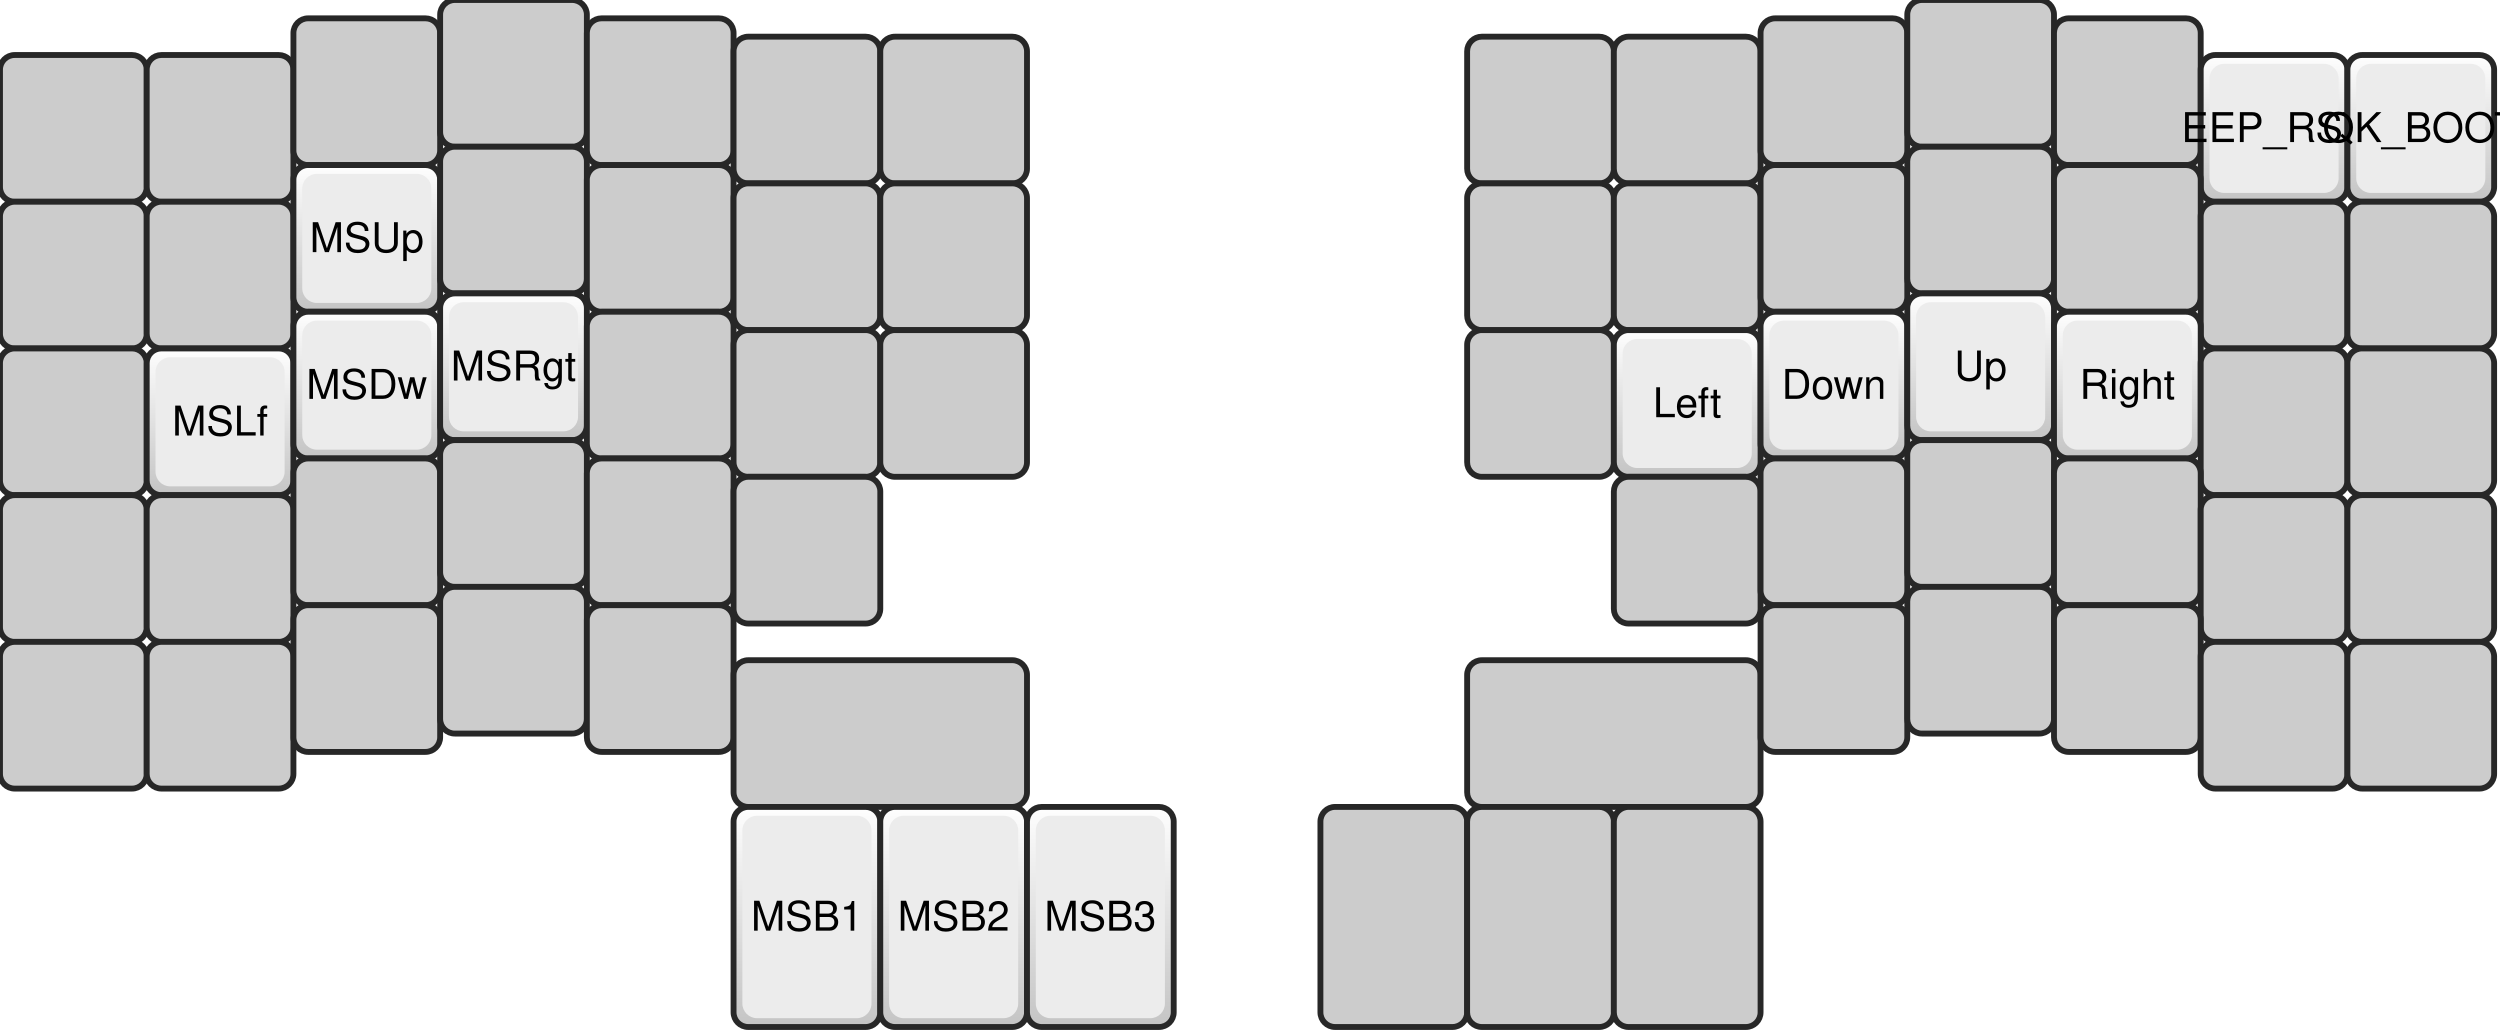
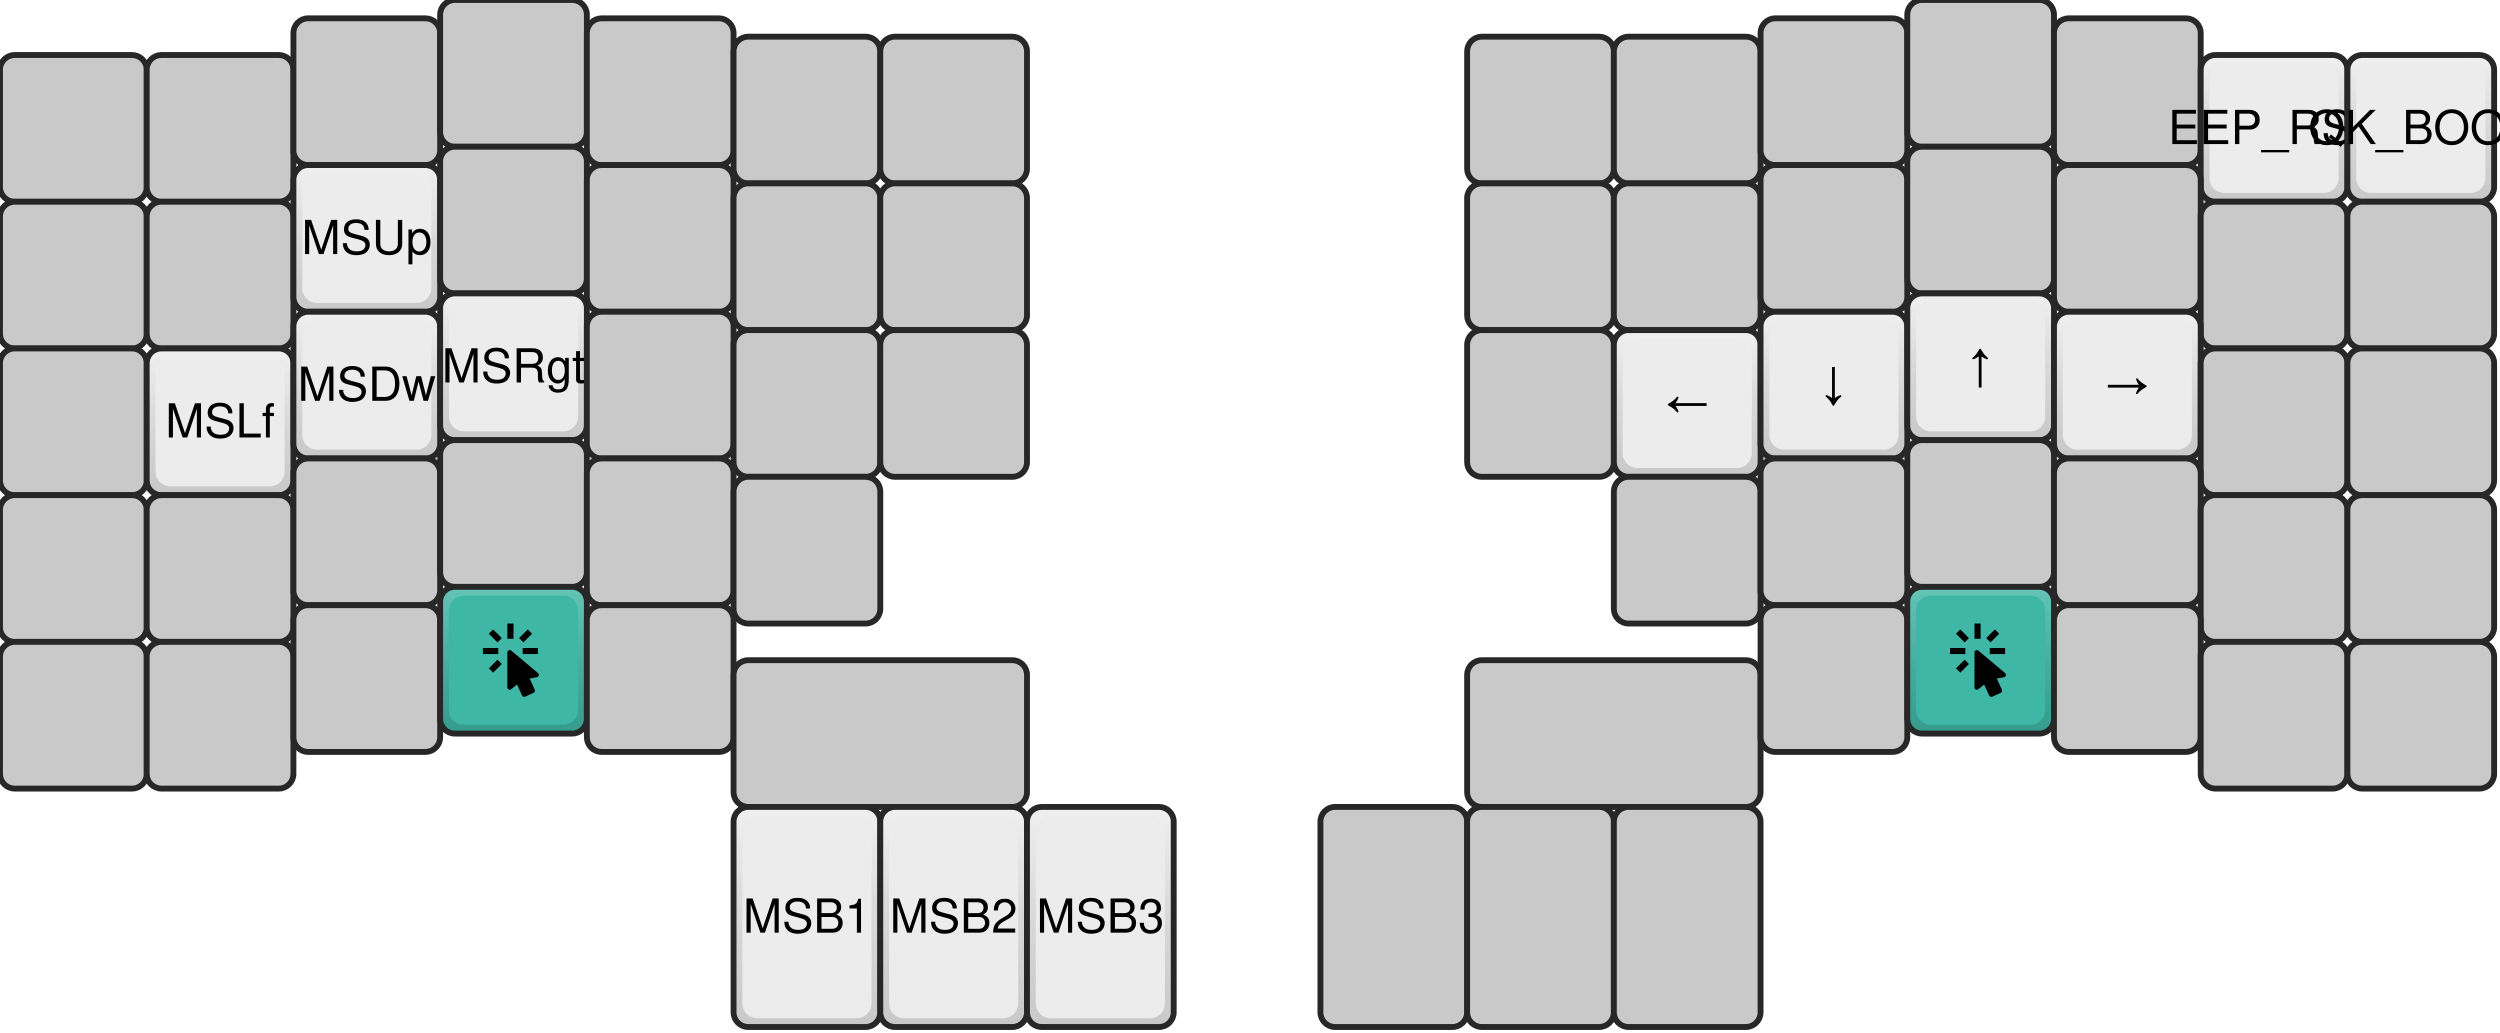
<svg xmlns="http://www.w3.org/2000/svg" width="852" height="352.0">
  <defs>
    <linearGradient id="keycap-border" x1="0%" y1="0%" x2="0%" y2="100%">
-       <stop offset="0%" stop-color="#fefefe" />
-       <stop offset="100%" stop-color="#c4c4c4" />
+       <stop offset="0%" stop-color="rgba(255,255,255,0.2)" />
+       <stop offset="100%" stop-color="rgba(0,0,0,0.15)" />
    </linearGradient>
  </defs>
  <g transform="translate(0, 18.75)">
-     <rect stroke-width="2" stroke="#272727" fill="#ccc" rx="5" width="50" height="50" />
+     <rect fill="#ececec" rx="5" width="50" height="50" />
+     <rect stroke-width="2" stroke="#272727" fill="rgba(0,0,0,0.15)" rx="5" width="50" height="50" />
  </g>
  <g transform="translate(50, 18.75)">
-     <rect stroke-width="2" stroke="#272727" fill="#ccc" rx="5" width="50" height="50" />
+     <rect fill="#ececec" rx="5" width="50" height="50" />
+     <rect stroke-width="2" stroke="#272727" fill="rgba(0,0,0,0.15)" rx="5" width="50" height="50" />
  </g>
  <g transform="translate(100, 6.25)">
-     <rect stroke-width="2" stroke="#272727" fill="#ccc" rx="5" width="50" height="50" />
+     <rect fill="#ececec" rx="5" width="50" height="50" />
+     <rect stroke-width="2" stroke="#272727" fill="rgba(0,0,0,0.15)" rx="5" width="50" height="50" />
  </g>
  <g transform="translate(150, 0)">
-     <rect stroke-width="2" stroke="#272727" fill="#ccc" rx="5" width="50" height="50" />
+     <rect fill="#ececec" rx="5" width="50" height="50" />
+     <rect stroke-width="2" stroke="#272727" fill="rgba(0,0,0,0.15)" rx="5" width="50" height="50" />
  </g>
  <g transform="translate(200, 6.25)">
-     <rect stroke-width="2" stroke="#272727" fill="#ccc" rx="5" width="50" height="50" />
+     <rect fill="#ececec" rx="5" width="50" height="50" />
+     <rect stroke-width="2" stroke="#272727" fill="rgba(0,0,0,0.15)" rx="5" width="50" height="50" />
  </g>
  <g transform="translate(250, 12.5)">
-     <rect stroke-width="2" stroke="#272727" fill="#ccc" rx="5" width="50" height="50" />
+     <rect fill="#ececec" rx="5" width="50" height="50" />
+     <rect stroke-width="2" stroke="#272727" fill="rgba(0,0,0,0.15)" rx="5" width="50" height="50" />
  </g>
  <g transform="translate(300, 12.5)">
-     <rect stroke-width="2" stroke="#272727" fill="#ccc" rx="5" width="50" height="50" />
+     <rect fill="#ececec" rx="5" width="50" height="50" />
+     <rect stroke-width="2" stroke="#272727" fill="rgba(0,0,0,0.15)" rx="5" width="50" height="50" />
  </g>
  <g transform="translate(500, 12.5)">
-     <rect stroke-width="2" stroke="#272727" fill="#ccc" rx="5" width="50" height="50" />
+     <rect fill="#ececec" rx="5" width="50" height="50" />
+     <rect stroke-width="2" stroke="#272727" fill="rgba(0,0,0,0.15)" rx="5" width="50" height="50" />
  </g>
  <g transform="translate(550, 12.5)">
-     <rect stroke-width="2" stroke="#272727" fill="#ccc" rx="5" width="50" height="50" />
+     <rect fill="#ececec" rx="5" width="50" height="50" />
+     <rect stroke-width="2" stroke="#272727" fill="rgba(0,0,0,0.15)" rx="5" width="50" height="50" />
  </g>
  <g transform="translate(600, 6.25)">
-     <rect stroke-width="2" stroke="#272727" fill="#ccc" rx="5" width="50" height="50" />
+     <rect fill="#ececec" rx="5" width="50" height="50" />
+     <rect stroke-width="2" stroke="#272727" fill="rgba(0,0,0,0.15)" rx="5" width="50" height="50" />
  </g>
  <g transform="translate(650, 0)">
-     <rect stroke-width="2" stroke="#272727" fill="#ccc" rx="5" width="50" height="50" />
+     <rect fill="#ececec" rx="5" width="50" height="50" />
+     <rect stroke-width="2" stroke="#272727" fill="rgba(0,0,0,0.15)" rx="5" width="50" height="50" />
  </g>
  <g transform="translate(700, 6.25)">
-     <rect stroke-width="2" stroke="#272727" fill="#ccc" rx="5" width="50" height="50" />
+     <rect fill="#ececec" rx="5" width="50" height="50" />
+     <rect stroke-width="2" stroke="#272727" fill="rgba(0,0,0,0.15)" rx="5" width="50" height="50" />
  </g>
  <g transform="translate(750, 18.75)">
-     <rect rx="5" stroke-width="2" stroke="#272727" fill="url(#keycap-border)" width="50" height="50" />
-     <rect style="fill:#ececec;stroke-width:2" rx="5" x="3" y="3" width="44" height="44" />
-     <text style="font-size:14px;color:#272727;font-family:'Helvetica', 'Arial', sans-serif;text-anchor:middle;dominant-baseline:middle" x="25.0" y="25.0">EEP_RST</text>
+     <rect rx="5" fill="#ececec" width="50" height="50" />
+     <rect rx="5" stroke-width="2" stroke="#272727" fill="url(#keycap-border)" width="50" height="50" />
+     <rect style="fill:#ececec;stroke-width:2" rx="5" x="3" y="3" width="44" height="44" />
+     <text style="font-size:16px;color:#272727;font-family:'Helvetica', 'Arial', sans-serif;text-anchor:middle;dominant-baseline:middle" x="25.0" y="25.0">EEP_RST</text>
  </g>
  <g transform="translate(800, 18.75)">
-     <rect rx="5" stroke-width="2" stroke="#272727" fill="url(#keycap-border)" width="50" height="50" />
-     <rect style="fill:#ececec;stroke-width:2" rx="5" x="3" y="3" width="44" height="44" />
-     <text style="font-size:14px;color:#272727;font-family:'Helvetica', 'Arial', sans-serif;text-anchor:middle;dominant-baseline:middle" x="25.0" y="25.0">QK_BOOT</text>
+     <rect rx="5" fill="#ececec" width="50" height="50" />
+     <rect rx="5" stroke-width="2" stroke="#272727" fill="url(#keycap-border)" width="50" height="50" />
+     <rect style="fill:#ececec;stroke-width:2" rx="5" x="3" y="3" width="44" height="44" />
+     <text style="font-size:16px;color:#272727;font-family:'Helvetica', 'Arial', sans-serif;text-anchor:middle;dominant-baseline:middle" x="25.0" y="25.0">QK_BOOT</text>
  </g>
  <g transform="translate(0, 68.75)">
-     <rect stroke-width="2" stroke="#272727" fill="#ccc" rx="5" width="50" height="50" />
+     <rect fill="#ececec" rx="5" width="50" height="50" />
+     <rect stroke-width="2" stroke="#272727" fill="rgba(0,0,0,0.15)" rx="5" width="50" height="50" />
  </g>
  <g transform="translate(50, 68.75)">
-     <rect stroke-width="2" stroke="#272727" fill="#ccc" rx="5" width="50" height="50" />
+     <rect fill="#ececec" rx="5" width="50" height="50" />
+     <rect stroke-width="2" stroke="#272727" fill="rgba(0,0,0,0.15)" rx="5" width="50" height="50" />
  </g>
  <g transform="translate(100, 56.25)">
-     <rect rx="5" stroke-width="2" stroke="#272727" fill="url(#keycap-border)" width="50" height="50" />
-     <rect style="fill:#ececec;stroke-width:2" rx="5" x="3" y="3" width="44" height="44" />
-     <text style="font-size:14px;color:#272727;font-family:'Helvetica', 'Arial', sans-serif;text-anchor:middle;dominant-baseline:middle" x="25.0" y="25.0">MSUp</text>
+     <rect rx="5" fill="#ececec" width="50" height="50" />
+     <rect rx="5" stroke-width="2" stroke="#272727" fill="url(#keycap-border)" width="50" height="50" />
+     <rect style="fill:#ececec;stroke-width:2" rx="5" x="3" y="3" width="44" height="44" />
+     <text style="font-size:16px;color:#272727;font-family:'Helvetica', 'Arial', sans-serif;text-anchor:middle;dominant-baseline:middle" x="25.0" y="25.0">MSUp</text>
  </g>
  <g transform="translate(150, 50)">
-     <rect stroke-width="2" stroke="#272727" fill="#ccc" rx="5" width="50" height="50" />
+     <rect fill="#ececec" rx="5" width="50" height="50" />
+     <rect stroke-width="2" stroke="#272727" fill="rgba(0,0,0,0.15)" rx="5" width="50" height="50" />
  </g>
  <g transform="translate(200, 56.25)">
-     <rect stroke-width="2" stroke="#272727" fill="#ccc" rx="5" width="50" height="50" />
+     <rect fill="#ececec" rx="5" width="50" height="50" />
+     <rect stroke-width="2" stroke="#272727" fill="rgba(0,0,0,0.15)" rx="5" width="50" height="50" />
  </g>
  <g transform="translate(250, 62.5)">
-     <rect stroke-width="2" stroke="#272727" fill="#ccc" rx="5" width="50" height="50" />
+     <rect fill="#ececec" rx="5" width="50" height="50" />
+     <rect stroke-width="2" stroke="#272727" fill="rgba(0,0,0,0.15)" rx="5" width="50" height="50" />
  </g>
  <g transform="translate(300, 62.5)">
-     <rect stroke-width="2" stroke="#272727" fill="#ccc" rx="5" width="50" height="50" />
+     <rect fill="#ececec" rx="5" width="50" height="50" />
+     <rect stroke-width="2" stroke="#272727" fill="rgba(0,0,0,0.15)" rx="5" width="50" height="50" />
  </g>
  <g transform="translate(500, 62.5)">
-     <rect stroke-width="2" stroke="#272727" fill="#ccc" rx="5" width="50" height="50" />
+     <rect fill="#ececec" rx="5" width="50" height="50" />
+     <rect stroke-width="2" stroke="#272727" fill="rgba(0,0,0,0.15)" rx="5" width="50" height="50" />
  </g>
  <g transform="translate(550, 62.5)">
-     <rect stroke-width="2" stroke="#272727" fill="#ccc" rx="5" width="50" height="50" />
+     <rect fill="#ececec" rx="5" width="50" height="50" />
+     <rect stroke-width="2" stroke="#272727" fill="rgba(0,0,0,0.15)" rx="5" width="50" height="50" />
  </g>
  <g transform="translate(600, 56.25)">
-     <rect stroke-width="2" stroke="#272727" fill="#ccc" rx="5" width="50" height="50" />
+     <rect fill="#ececec" rx="5" width="50" height="50" />
+     <rect stroke-width="2" stroke="#272727" fill="rgba(0,0,0,0.15)" rx="5" width="50" height="50" />
  </g>
  <g transform="translate(650, 50)">
-     <rect stroke-width="2" stroke="#272727" fill="#ccc" rx="5" width="50" height="50" />
+     <rect fill="#ececec" rx="5" width="50" height="50" />
+     <rect stroke-width="2" stroke="#272727" fill="rgba(0,0,0,0.15)" rx="5" width="50" height="50" />
  </g>
  <g transform="translate(700, 56.25)">
-     <rect stroke-width="2" stroke="#272727" fill="#ccc" rx="5" width="50" height="50" />
+     <rect fill="#ececec" rx="5" width="50" height="50" />
+     <rect stroke-width="2" stroke="#272727" fill="rgba(0,0,0,0.15)" rx="5" width="50" height="50" />
  </g>
  <g transform="translate(750, 68.75)">
-     <rect stroke-width="2" stroke="#272727" fill="#ccc" rx="5" width="50" height="50" />
+     <rect fill="#ececec" rx="5" width="50" height="50" />
+     <rect stroke-width="2" stroke="#272727" fill="rgba(0,0,0,0.15)" rx="5" width="50" height="50" />
  </g>
  <g transform="translate(800, 68.75)">
-     <rect stroke-width="2" stroke="#272727" fill="#ccc" rx="5" width="50" height="50" />
+     <rect fill="#ececec" rx="5" width="50" height="50" />
+     <rect stroke-width="2" stroke="#272727" fill="rgba(0,0,0,0.15)" rx="5" width="50" height="50" />
  </g>
  <g transform="translate(0, 118.75)">
-     <rect stroke-width="2" stroke="#272727" fill="#ccc" rx="5" width="50" height="50" />
+     <rect fill="#ececec" rx="5" width="50" height="50" />
+     <rect stroke-width="2" stroke="#272727" fill="rgba(0,0,0,0.15)" rx="5" width="50" height="50" />
  </g>
  <g transform="translate(50, 118.75)">
-     <rect rx="5" stroke-width="2" stroke="#272727" fill="url(#keycap-border)" width="50" height="50" />
-     <rect style="fill:#ececec;stroke-width:2" rx="5" x="3" y="3" width="44" height="44" />
-     <text style="font-size:14px;color:#272727;font-family:'Helvetica', 'Arial', sans-serif;text-anchor:middle;dominant-baseline:middle" x="25.0" y="25.0">MSLf</text>
+     <rect rx="5" fill="#ececec" width="50" height="50" />
+     <rect rx="5" stroke-width="2" stroke="#272727" fill="url(#keycap-border)" width="50" height="50" />
+     <rect style="fill:#ececec;stroke-width:2" rx="5" x="3" y="3" width="44" height="44" />
+     <text style="font-size:16px;color:#272727;font-family:'Helvetica', 'Arial', sans-serif;text-anchor:middle;dominant-baseline:middle" x="25.0" y="25.0">MSLf</text>
  </g>
  <g transform="translate(100, 106.25)">
-     <rect rx="5" stroke-width="2" stroke="#272727" fill="url(#keycap-border)" width="50" height="50" />
-     <rect style="fill:#ececec;stroke-width:2" rx="5" x="3" y="3" width="44" height="44" />
-     <text style="font-size:14px;color:#272727;font-family:'Helvetica', 'Arial', sans-serif;text-anchor:middle;dominant-baseline:middle" x="25.0" y="25.0">MSDw</text>
+     <rect rx="5" fill="#ececec" width="50" height="50" />
+     <rect rx="5" stroke-width="2" stroke="#272727" fill="url(#keycap-border)" width="50" height="50" />
+     <rect style="fill:#ececec;stroke-width:2" rx="5" x="3" y="3" width="44" height="44" />
+     <text style="font-size:16px;color:#272727;font-family:'Helvetica', 'Arial', sans-serif;text-anchor:middle;dominant-baseline:middle" x="25.0" y="25.0">MSDw</text>
  </g>
  <g transform="translate(150, 100)">
-     <rect rx="5" stroke-width="2" stroke="#272727" fill="url(#keycap-border)" width="50" height="50" />
-     <rect style="fill:#ececec;stroke-width:2" rx="5" x="3" y="3" width="44" height="44" />
-     <text style="font-size:14px;color:#272727;font-family:'Helvetica', 'Arial', sans-serif;text-anchor:middle;dominant-baseline:middle" x="25.0" y="25.0">MSRgt</text>
+     <rect rx="5" fill="#ececec" width="50" height="50" />
+     <rect rx="5" stroke-width="2" stroke="#272727" fill="url(#keycap-border)" width="50" height="50" />
+     <rect style="fill:#ececec;stroke-width:2" rx="5" x="3" y="3" width="44" height="44" />
+     <text style="font-size:16px;color:#272727;font-family:'Helvetica', 'Arial', sans-serif;text-anchor:middle;dominant-baseline:middle" x="25.0" y="25.0">MSRgt</text>
  </g>
  <g transform="translate(200, 106.25)">
-     <rect stroke-width="2" stroke="#272727" fill="#ccc" rx="5" width="50" height="50" />
+     <rect fill="#ececec" rx="5" width="50" height="50" />
+     <rect stroke-width="2" stroke="#272727" fill="rgba(0,0,0,0.15)" rx="5" width="50" height="50" />
  </g>
  <g transform="translate(250, 112.5)">
-     <rect stroke-width="2" stroke="#272727" fill="#ccc" rx="5" width="50" height="50" />
+     <rect fill="#ececec" rx="5" width="50" height="50" />
+     <rect stroke-width="2" stroke="#272727" fill="rgba(0,0,0,0.15)" rx="5" width="50" height="50" />
  </g>
  <g transform="translate(300, 112.5)">
-     <rect stroke-width="2" stroke="#272727" fill="#ccc" rx="5" width="50" height="50" />
+     <rect fill="#ececec" rx="5" width="50" height="50" />
+     <rect stroke-width="2" stroke="#272727" fill="rgba(0,0,0,0.15)" rx="5" width="50" height="50" />
  </g>
  <g transform="translate(500, 112.5)">
-     <rect stroke-width="2" stroke="#272727" fill="#ccc" rx="5" width="50" height="50" />
+     <rect fill="#ececec" rx="5" width="50" height="50" />
+     <rect stroke-width="2" stroke="#272727" fill="rgba(0,0,0,0.15)" rx="5" width="50" height="50" />
  </g>
  <g transform="translate(550, 112.5)">
-     <rect rx="5" stroke-width="2" stroke="#272727" fill="url(#keycap-border)" width="50" height="50" />
-     <rect style="fill:#ececec;stroke-width:2" rx="5" x="3" y="3" width="44" height="44" />
-     <text style="font-size:14px;color:#272727;font-family:'Helvetica', 'Arial', sans-serif;text-anchor:middle;dominant-baseline:middle" x="25.0" y="25.0">Left</text>
+     <rect rx="5" fill="#ececec" width="50" height="50" />
+     <rect rx="5" stroke-width="2" stroke="#272727" fill="url(#keycap-border)" width="50" height="50" />
+     <rect style="fill:#ececec;stroke-width:2" rx="5" x="3" y="3" width="44" height="44" />
+     <text style="font-size:16px;color:#272727;font-family:'Helvetica', 'Arial', sans-serif;text-anchor:middle;dominant-baseline:middle" x="25.0" y="25.0">←</text>
  </g>
  <g transform="translate(600, 106.25)">
-     <rect rx="5" stroke-width="2" stroke="#272727" fill="url(#keycap-border)" width="50" height="50" />
-     <rect style="fill:#ececec;stroke-width:2" rx="5" x="3" y="3" width="44" height="44" />
-     <text style="font-size:14px;color:#272727;font-family:'Helvetica', 'Arial', sans-serif;text-anchor:middle;dominant-baseline:middle" x="25.0" y="25.0">Down</text>
+     <rect rx="5" fill="#ececec" width="50" height="50" />
+     <rect rx="5" stroke-width="2" stroke="#272727" fill="url(#keycap-border)" width="50" height="50" />
+     <rect style="fill:#ececec;stroke-width:2" rx="5" x="3" y="3" width="44" height="44" />
+     <text style="font-size:16px;color:#272727;font-family:'Helvetica', 'Arial', sans-serif;text-anchor:middle;dominant-baseline:middle" x="25.0" y="25.0">↓</text>
  </g>
  <g transform="translate(650, 100)">
-     <rect rx="5" stroke-width="2" stroke="#272727" fill="url(#keycap-border)" width="50" height="50" />
-     <rect style="fill:#ececec;stroke-width:2" rx="5" x="3" y="3" width="44" height="44" />
-     <text style="font-size:14px;color:#272727;font-family:'Helvetica', 'Arial', sans-serif;text-anchor:middle;dominant-baseline:middle" x="25.0" y="25.0">Up</text>
+     <rect rx="5" fill="#ececec" width="50" height="50" />
+     <rect rx="5" stroke-width="2" stroke="#272727" fill="url(#keycap-border)" width="50" height="50" />
+     <rect style="fill:#ececec;stroke-width:2" rx="5" x="3" y="3" width="44" height="44" />
+     <text style="font-size:16px;color:#272727;font-family:'Helvetica', 'Arial', sans-serif;text-anchor:middle;dominant-baseline:middle" x="25.0" y="25.0">↑</text>
  </g>
  <g transform="translate(700, 106.25)">
-     <rect rx="5" stroke-width="2" stroke="#272727" fill="url(#keycap-border)" width="50" height="50" />
-     <rect style="fill:#ececec;stroke-width:2" rx="5" x="3" y="3" width="44" height="44" />
-     <text style="font-size:14px;color:#272727;font-family:'Helvetica', 'Arial', sans-serif;text-anchor:middle;dominant-baseline:middle" x="25.0" y="25.0">Right</text>
+     <rect rx="5" fill="#ececec" width="50" height="50" />
+     <rect rx="5" stroke-width="2" stroke="#272727" fill="url(#keycap-border)" width="50" height="50" />
+     <rect style="fill:#ececec;stroke-width:2" rx="5" x="3" y="3" width="44" height="44" />
+     <text style="font-size:16px;color:#272727;font-family:'Helvetica', 'Arial', sans-serif;text-anchor:middle;dominant-baseline:middle" x="25.0" y="25.0">→</text>
  </g>
  <g transform="translate(750, 118.75)">
-     <rect stroke-width="2" stroke="#272727" fill="#ccc" rx="5" width="50" height="50" />
+     <rect fill="#ececec" rx="5" width="50" height="50" />
+     <rect stroke-width="2" stroke="#272727" fill="rgba(0,0,0,0.15)" rx="5" width="50" height="50" />
  </g>
  <g transform="translate(800, 118.75)">
-     <rect stroke-width="2" stroke="#272727" fill="#ccc" rx="5" width="50" height="50" />
+     <rect fill="#ececec" rx="5" width="50" height="50" />
+     <rect stroke-width="2" stroke="#272727" fill="rgba(0,0,0,0.15)" rx="5" width="50" height="50" />
  </g>
  <g transform="translate(0, 168.75)">
-     <rect stroke-width="2" stroke="#272727" fill="#ccc" rx="5" width="50" height="50" />
+     <rect fill="#ececec" rx="5" width="50" height="50" />
+     <rect stroke-width="2" stroke="#272727" fill="rgba(0,0,0,0.15)" rx="5" width="50" height="50" />
  </g>
  <g transform="translate(50, 168.75)">
-     <rect stroke-width="2" stroke="#272727" fill="#ccc" rx="5" width="50" height="50" />
+     <rect fill="#ececec" rx="5" width="50" height="50" />
+     <rect stroke-width="2" stroke="#272727" fill="rgba(0,0,0,0.15)" rx="5" width="50" height="50" />
  </g>
  <g transform="translate(100, 156.25)">
-     <rect stroke-width="2" stroke="#272727" fill="#ccc" rx="5" width="50" height="50" />
+     <rect fill="#ececec" rx="5" width="50" height="50" />
+     <rect stroke-width="2" stroke="#272727" fill="rgba(0,0,0,0.15)" rx="5" width="50" height="50" />
  </g>
  <g transform="translate(150, 150)">
-     <rect stroke-width="2" stroke="#272727" fill="#ccc" rx="5" width="50" height="50" />
+     <rect fill="#ececec" rx="5" width="50" height="50" />
+     <rect stroke-width="2" stroke="#272727" fill="rgba(0,0,0,0.15)" rx="5" width="50" height="50" />
  </g>
  <g transform="translate(200, 156.25)">
-     <rect stroke-width="2" stroke="#272727" fill="#ccc" rx="5" width="50" height="50" />
+     <rect fill="#ececec" rx="5" width="50" height="50" />
+     <rect stroke-width="2" stroke="#272727" fill="rgba(0,0,0,0.15)" rx="5" width="50" height="50" />
  </g>
  <g transform="translate(250, 162.5)">
-     <rect stroke-width="2" stroke="#272727" fill="#ccc" rx="5" width="50" height="50" />
+     <rect fill="#ececec" rx="5" width="50" height="50" />
+     <rect stroke-width="2" stroke="#272727" fill="rgba(0,0,0,0.15)" rx="5" width="50" height="50" />
  </g>
  <g transform="translate(550, 162.5)">
-     <rect stroke-width="2" stroke="#272727" fill="#ccc" rx="5" width="50" height="50" />
+     <rect fill="#ececec" rx="5" width="50" height="50" />
+     <rect stroke-width="2" stroke="#272727" fill="rgba(0,0,0,0.15)" rx="5" width="50" height="50" />
  </g>
  <g transform="translate(600, 156.25)">
-     <rect stroke-width="2" stroke="#272727" fill="#ccc" rx="5" width="50" height="50" />
+     <rect fill="#ececec" rx="5" width="50" height="50" />
+     <rect stroke-width="2" stroke="#272727" fill="rgba(0,0,0,0.15)" rx="5" width="50" height="50" />
  </g>
  <g transform="translate(650, 150)">
-     <rect stroke-width="2" stroke="#272727" fill="#ccc" rx="5" width="50" height="50" />
+     <rect fill="#ececec" rx="5" width="50" height="50" />
+     <rect stroke-width="2" stroke="#272727" fill="rgba(0,0,0,0.15)" rx="5" width="50" height="50" />
  </g>
  <g transform="translate(700, 156.25)">
-     <rect stroke-width="2" stroke="#272727" fill="#ccc" rx="5" width="50" height="50" />
+     <rect fill="#ececec" rx="5" width="50" height="50" />
+     <rect stroke-width="2" stroke="#272727" fill="rgba(0,0,0,0.15)" rx="5" width="50" height="50" />
  </g>
  <g transform="translate(750, 168.75)">
-     <rect stroke-width="2" stroke="#272727" fill="#ccc" rx="5" width="50" height="50" />
+     <rect fill="#ececec" rx="5" width="50" height="50" />
+     <rect stroke-width="2" stroke="#272727" fill="rgba(0,0,0,0.15)" rx="5" width="50" height="50" />
  </g>
  <g transform="translate(800, 168.75)">
-     <rect stroke-width="2" stroke="#272727" fill="#ccc" rx="5" width="50" height="50" />
+     <rect fill="#ececec" rx="5" width="50" height="50" />
+     <rect stroke-width="2" stroke="#272727" fill="rgba(0,0,0,0.15)" rx="5" width="50" height="50" />
  </g>
  <g transform="translate(0, 218.75)">
-     <rect stroke-width="2" stroke="#272727" fill="#ccc" rx="5" width="50" height="50" />
+     <rect fill="#ececec" rx="5" width="50" height="50" />
+     <rect stroke-width="2" stroke="#272727" fill="rgba(0,0,0,0.15)" rx="5" width="50" height="50" />
  </g>
  <g transform="translate(50, 218.75)">
-     <rect stroke-width="2" stroke="#272727" fill="#ccc" rx="5" width="50" height="50" />
+     <rect fill="#ececec" rx="5" width="50" height="50" />
+     <rect stroke-width="2" stroke="#272727" fill="rgba(0,0,0,0.15)" rx="5" width="50" height="50" />
  </g>
  <g transform="translate(100, 206.25)">
-     <rect stroke-width="2" stroke="#272727" fill="#ccc" rx="5" width="50" height="50" />
+     <rect fill="#ececec" rx="5" width="50" height="50" />
+     <rect stroke-width="2" stroke="#272727" fill="rgba(0,0,0,0.15)" rx="5" width="50" height="50" />
  </g>
  <g transform="translate(150, 200)">
-     <rect stroke-width="2" stroke="#272727" fill="#ccc" rx="5" width="50" height="50" />
+     <rect rx="5" fill="#3eb7a6" width="50" height="50" />
+     <rect rx="5" stroke-width="2" stroke="#272727" fill="url(#keycap-border)" width="50" height="50" />
+     <rect style="fill:#3eb7a6;stroke-width:2" rx="5" x="3" y="3" width="44" height="44" />
+     <svg x="12.5" y="12.5" width="25" height="25">
+       <svg viewBox="0 0 24 24">
+         <path d="M10.76,8.69A0.76,0.76 0 0,0 10,9.45V20.9C10,21.32 10.34,21.66 10.76,21.66C10.95,21.66 11.11,21.6 11.24,21.5L13.15,19.95L14.81,23.57C14.94,23.84 15.21,24 15.5,24C15.61,24 15.72,24 15.83,23.92L18.59,22.64C18.97,22.46 19.15,22 18.95,21.63L17.28,18L19.69,17.55C19.85,17.5 20,17.43 20.12,17.29C20.39,16.97 20.35,16.5 20,16.21L11.26,8.86L11.25,8.87C11.12,8.76 10.95,8.69 10.76,8.69M15,10V8H20V10H15M13.83,4.76L16.66,1.93L18.07,3.34L15.24,6.17L13.83,4.76M10,0H12V5H10V0M3.93,14.66L6.76,11.83L8.17,13.24L5.34,16.07L3.93,14.66M3.93,3.34L5.34,1.93L8.17,4.76L6.76,6.17L3.93,3.34M7,10H2V8H7V10" />
+       </svg>
+     </svg>
  </g>
  <g transform="translate(200, 206.25)">
-     <rect stroke-width="2" stroke="#272727" fill="#ccc" rx="5" width="50" height="50" />
+     <rect fill="#ececec" rx="5" width="50" height="50" />
+     <rect stroke-width="2" stroke="#272727" fill="rgba(0,0,0,0.15)" rx="5" width="50" height="50" />
  </g>
  <g transform="translate(250, 225.0)">
-     <rect stroke-width="2" stroke="#272727" fill="#ccc" rx="5" width="100" height="50" />
+     <rect fill="#ececec" rx="5" width="100" height="50" />
+     <rect stroke-width="2" stroke="#272727" fill="rgba(0,0,0,0.15)" rx="5" width="100" height="50" />
  </g>
  <g transform="translate(500, 225.0)">
-     <rect stroke-width="2" stroke="#272727" fill="#ccc" rx="5" width="100" height="50" />
+     <rect fill="#ececec" rx="5" width="100" height="50" />
+     <rect stroke-width="2" stroke="#272727" fill="rgba(0,0,0,0.15)" rx="5" width="100" height="50" />
  </g>
  <g transform="translate(600, 206.25)">
-     <rect stroke-width="2" stroke="#272727" fill="#ccc" rx="5" width="50" height="50" />
+     <rect fill="#ececec" rx="5" width="50" height="50" />
+     <rect stroke-width="2" stroke="#272727" fill="rgba(0,0,0,0.15)" rx="5" width="50" height="50" />
  </g>
  <g transform="translate(650, 200)">
-     <rect stroke-width="2" stroke="#272727" fill="#ccc" rx="5" width="50" height="50" />
+     <rect rx="5" fill="#3eb7a6" width="50" height="50" />
+     <rect rx="5" stroke-width="2" stroke="#272727" fill="url(#keycap-border)" width="50" height="50" />
+     <rect style="fill:#3eb7a6;stroke-width:2" rx="5" x="3" y="3" width="44" height="44" />
+     <svg x="12.5" y="12.5" width="25" height="25">
+       <svg viewBox="0 0 24 24">
+         <path d="M10.76,8.69A0.76,0.76 0 0,0 10,9.45V20.9C10,21.32 10.34,21.66 10.76,21.66C10.95,21.66 11.11,21.6 11.24,21.5L13.15,19.95L14.81,23.57C14.94,23.84 15.21,24 15.5,24C15.61,24 15.72,24 15.83,23.92L18.59,22.64C18.97,22.46 19.15,22 18.95,21.63L17.28,18L19.69,17.55C19.85,17.5 20,17.43 20.12,17.29C20.39,16.97 20.35,16.5 20,16.21L11.26,8.86L11.25,8.87C11.12,8.76 10.95,8.69 10.76,8.69M15,10V8H20V10H15M13.83,4.76L16.66,1.93L18.07,3.34L15.24,6.17L13.83,4.76M10,0H12V5H10V0M3.93,14.66L6.76,11.83L8.17,13.24L5.34,16.07L3.93,14.66M3.93,3.34L5.34,1.93L8.17,4.76L6.76,6.17L3.93,3.34M7,10H2V8H7V10" />
+       </svg>
+     </svg>
  </g>
  <g transform="translate(700, 206.25)">
-     <rect stroke-width="2" stroke="#272727" fill="#ccc" rx="5" width="50" height="50" />
+     <rect fill="#ececec" rx="5" width="50" height="50" />
+     <rect stroke-width="2" stroke="#272727" fill="rgba(0,0,0,0.15)" rx="5" width="50" height="50" />
  </g>
  <g transform="translate(750, 218.75)">
-     <rect stroke-width="2" stroke="#272727" fill="#ccc" rx="5" width="50" height="50" />
+     <rect fill="#ececec" rx="5" width="50" height="50" />
+     <rect stroke-width="2" stroke="#272727" fill="rgba(0,0,0,0.15)" rx="5" width="50" height="50" />
  </g>
  <g transform="translate(800, 218.75)">
-     <rect stroke-width="2" stroke="#272727" fill="#ccc" rx="5" width="50" height="50" />
+     <rect fill="#ececec" rx="5" width="50" height="50" />
+     <rect stroke-width="2" stroke="#272727" fill="rgba(0,0,0,0.15)" rx="5" width="50" height="50" />
  </g>
  <g transform="translate(250, 275.0)">
+     <rect rx="5" fill="#ececec" width="50" height="75.0" />
    <rect rx="5" stroke-width="2" stroke="#272727" fill="url(#keycap-border)" width="50" height="75.0" />
    <rect style="fill:#ececec;stroke-width:2" rx="5" x="3" y="3" width="44" height="69.0" />
-     <text style="font-size:14px;color:#272727;font-family:'Helvetica', 'Arial', sans-serif;text-anchor:middle;dominant-baseline:middle" x="25.0" y="37.5">MSB1</text>
+     <text style="font-size:16px;color:#272727;font-family:'Helvetica', 'Arial', sans-serif;text-anchor:middle;dominant-baseline:middle" x="25.0" y="37.5">MSB1</text>
  </g>
  <g transform="translate(300, 275.0)">
+     <rect rx="5" fill="#ececec" width="50" height="75.0" />
    <rect rx="5" stroke-width="2" stroke="#272727" fill="url(#keycap-border)" width="50" height="75.0" />
    <rect style="fill:#ececec;stroke-width:2" rx="5" x="3" y="3" width="44" height="69.0" />
-     <text style="font-size:14px;color:#272727;font-family:'Helvetica', 'Arial', sans-serif;text-anchor:middle;dominant-baseline:middle" x="25.0" y="37.5">MSB2</text>
+     <text style="font-size:16px;color:#272727;font-family:'Helvetica', 'Arial', sans-serif;text-anchor:middle;dominant-baseline:middle" x="25.0" y="37.5">MSB2</text>
  </g>
  <g transform="translate(350, 275.0)">
+     <rect rx="5" fill="#ececec" width="50" height="75.0" />
    <rect rx="5" stroke-width="2" stroke="#272727" fill="url(#keycap-border)" width="50" height="75.0" />
    <rect style="fill:#ececec;stroke-width:2" rx="5" x="3" y="3" width="44" height="69.0" />
-     <text style="font-size:14px;color:#272727;font-family:'Helvetica', 'Arial', sans-serif;text-anchor:middle;dominant-baseline:middle" x="25.0" y="37.5">MSB3</text>
+     <text style="font-size:16px;color:#272727;font-family:'Helvetica', 'Arial', sans-serif;text-anchor:middle;dominant-baseline:middle" x="25.0" y="37.5">MSB3</text>
  </g>
  <g transform="translate(450, 275.0)">
-     <rect stroke-width="2" stroke="#272727" fill="#ccc" rx="5" width="50" height="75.0" />
+     <rect fill="#ececec" rx="5" width="50" height="75.0" />
+     <rect stroke-width="2" stroke="#272727" fill="rgba(0,0,0,0.15)" rx="5" width="50" height="75.0" />
  </g>
  <g transform="translate(500, 275.0)">
-     <rect stroke-width="2" stroke="#272727" fill="#ccc" rx="5" width="50" height="75.0" />
+     <rect fill="#ececec" rx="5" width="50" height="75.0" />
+     <rect stroke-width="2" stroke="#272727" fill="rgba(0,0,0,0.15)" rx="5" width="50" height="75.0" />
  </g>
  <g transform="translate(550, 275.0)">
-     <rect stroke-width="2" stroke="#272727" fill="#ccc" rx="5" width="50" height="75.0" />
+     <rect fill="#ececec" rx="5" width="50" height="75.0" />
+     <rect stroke-width="2" stroke="#272727" fill="rgba(0,0,0,0.15)" rx="5" width="50" height="75.0" />
  </g>
</svg>
